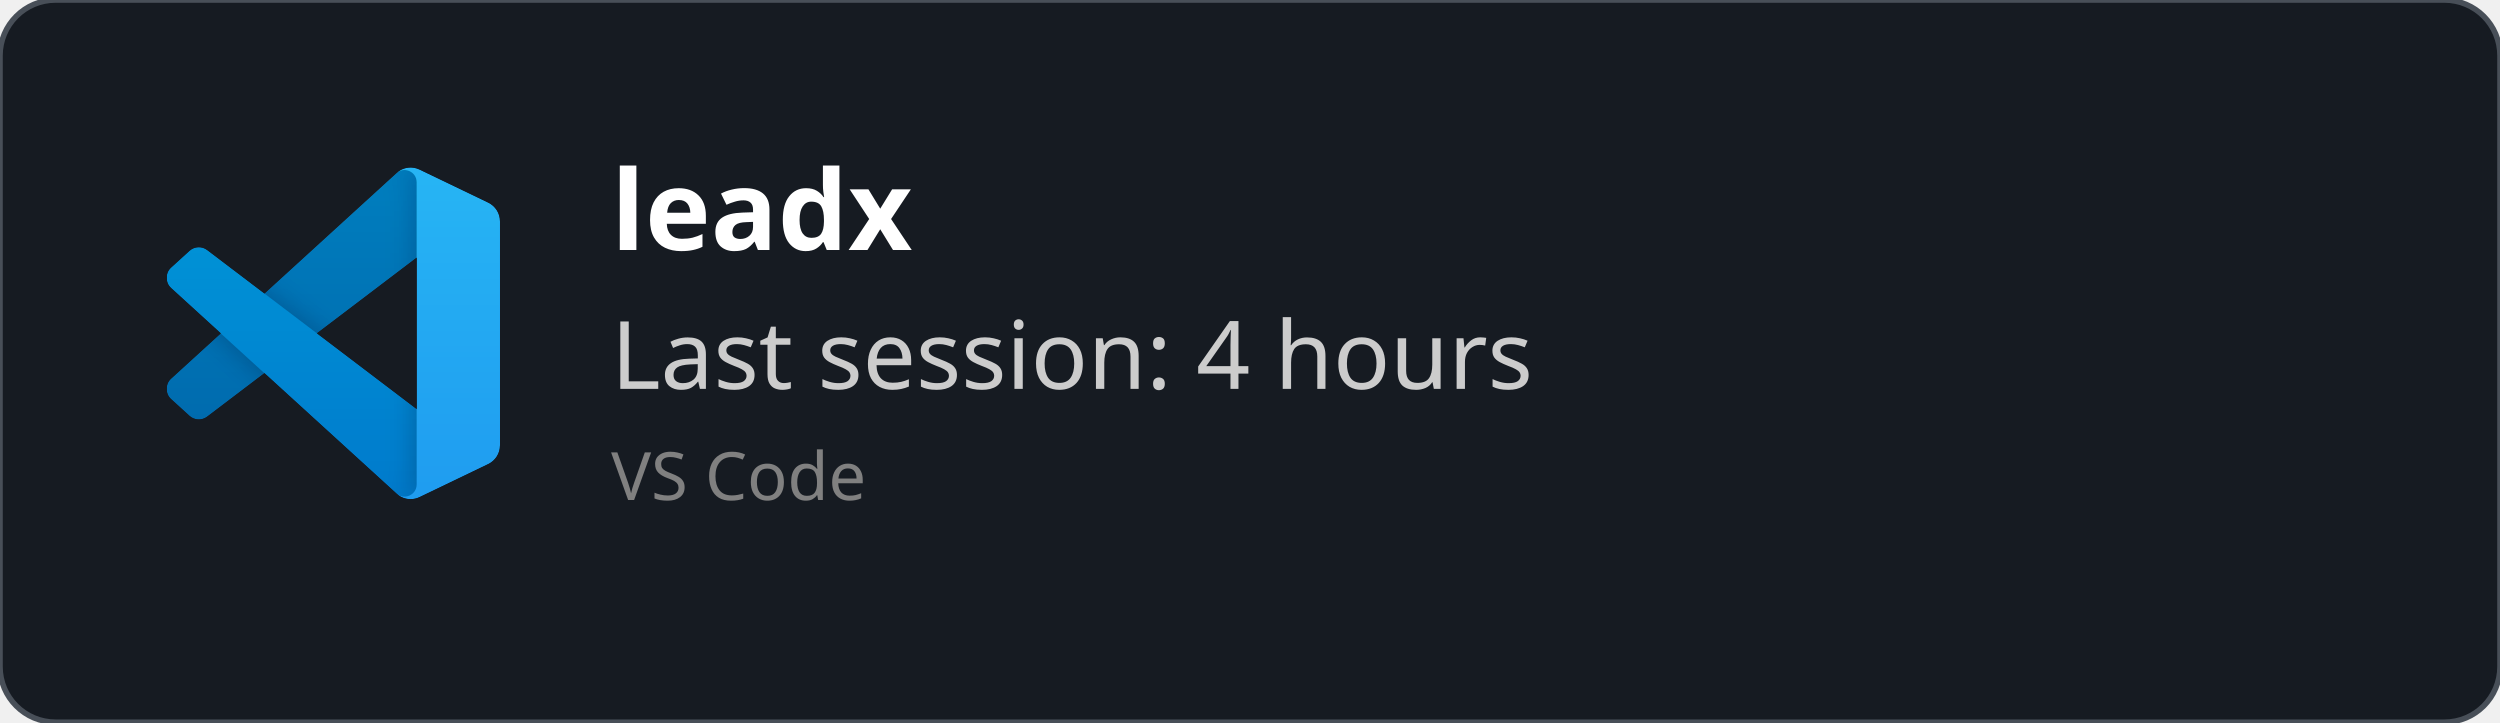
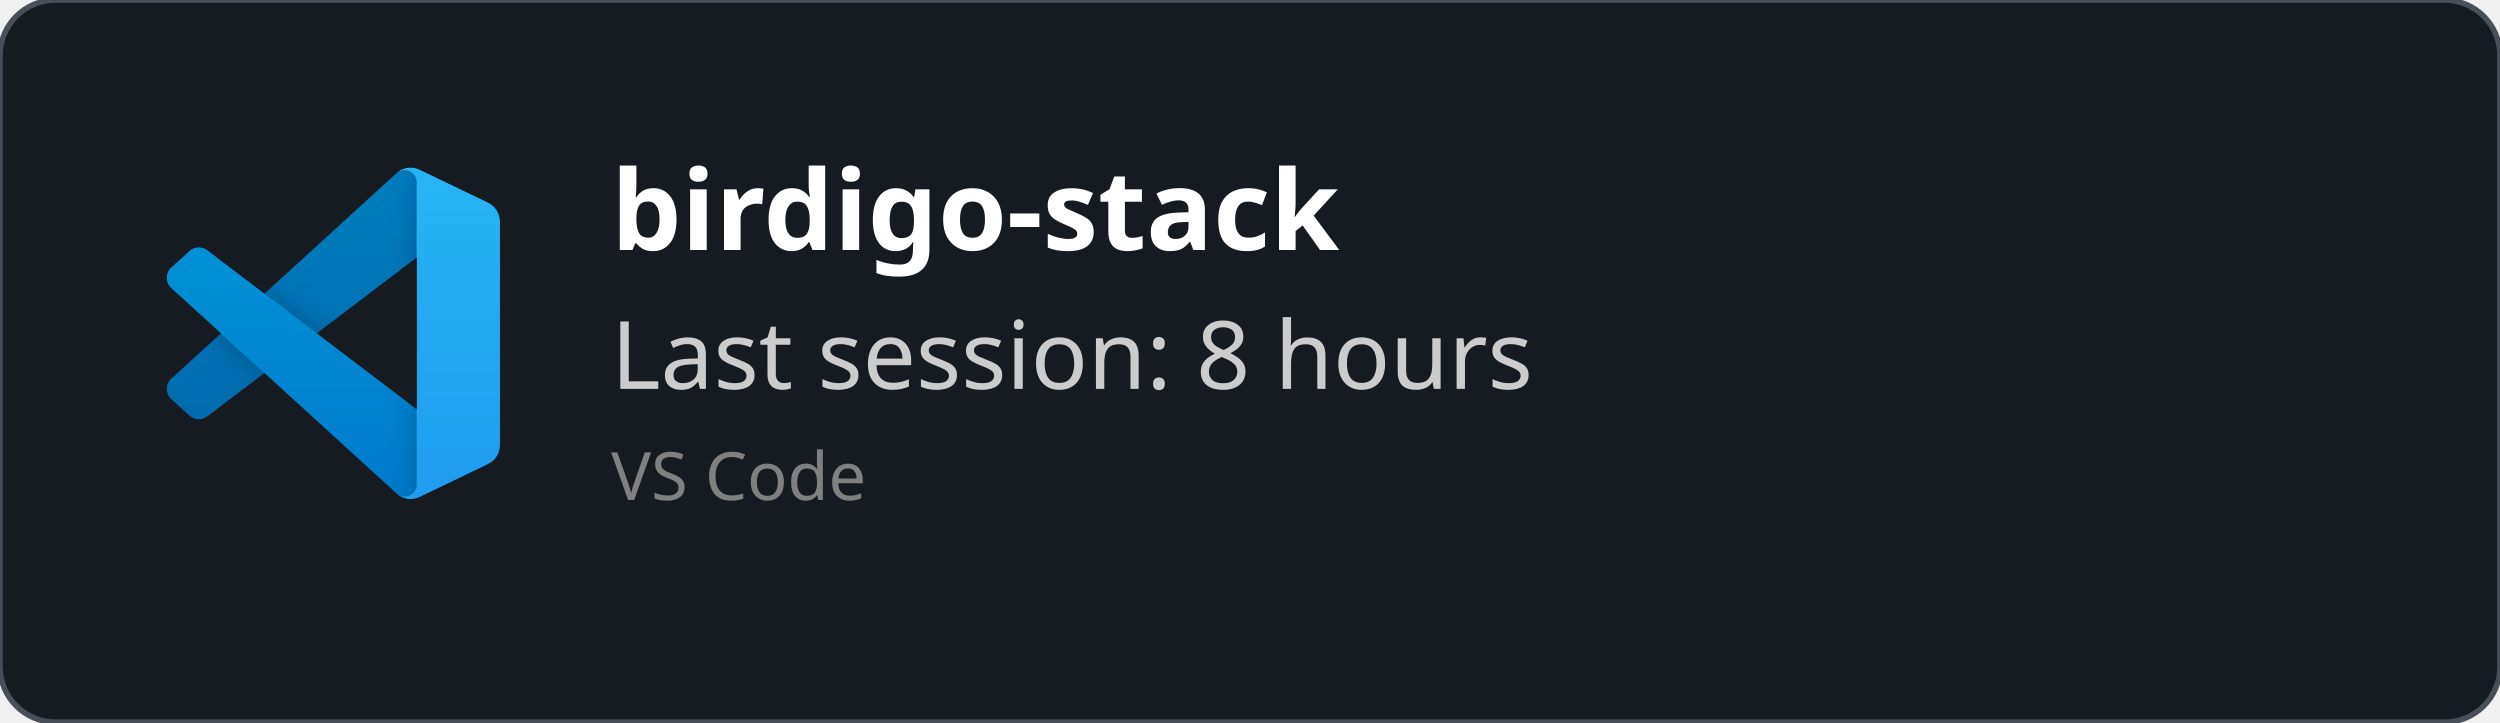
<svg xmlns="http://www.w3.org/2000/svg" width="450" height="130" viewBox="0 0 450 130" fill="none" role="img">
  <style>
    *{
        font-family: 'Segoe UI', Ubuntu, monospace
    }
    </style>
  <defs>
    <clipPath id="horizontalClip" x="20" y="20" width="500" height="200">
      <rect x="90" y="20" width="300" height="50" />
    </clipPath>
  </defs>
  <rect width="450" height="130" fill="rgba(22,27,34)" stroke="#484f58" stroke-width="1" fill-opacity="1" stroke-opacity="1" x="0" y="0" rx="10px" ry="10px">
    </rect>
  <svg width="60" height="60" x="30" y="30" viewBox="0 0 100 100" fill="none" id="vscode">
    <mask id="mask0" mask-type="alpha" maskUnits="userSpaceOnUse" x="0" y="0" width="100" height="100">
      <path fill-rule="evenodd" clip-rule="evenodd" d="M70.912 99.317C72.487 99.931 74.283 99.891 75.873 99.126L96.461 89.22C98.624 88.179 100 85.989 100 83.587V16.413C100 14.011 98.624 11.822 96.461 10.781L75.873 0.874C73.786 -0.13 71.345 0.116 69.513 1.447C69.252 1.637 69.003 1.849 68.769 2.083L29.355 38.041L12.187 25.01C10.589 23.797 8.354 23.896 6.869 25.246L1.363 30.255C-0.453 31.906 -0.455 34.763 1.359 36.417L16.247 50L1.359 63.583C-0.455 65.237 -0.453 68.094 1.363 69.745L6.869 74.754C8.354 76.104 10.589 76.204 12.187 74.99L29.355 61.959L68.769 97.917C69.392 98.541 70.125 99.01 70.912 99.317ZM75.015 27.299L45.109 50L75.015 72.701V27.299Z" fill="white" />
    </mask>
    <g mask="url(#mask0)">
      <path d="M96.461 10.796L75.857 0.876C73.472 -0.273 70.622 0.212 68.75 2.083L1.299 63.583C-0.516 65.237 -0.514 68.094 1.303 69.745L6.813 74.754C8.298 76.104 10.535 76.204 12.134 74.99L93.361 13.37C96.086 11.303 100 13.246 100 16.667V16.427C100 14.027 98.625 11.838 96.461 10.796Z" fill="#0065A9" />
      <g filter="url(#filter0_d)">
        <path d="M96.461 89.204L75.857 99.124C73.472 100.273 70.622 99.788 68.75 97.917L1.299 36.417C-0.516 34.763 -0.514 31.906 1.303 30.255L6.813 25.246C8.298 23.896 10.535 23.796 12.134 25.009L93.361 86.63C96.086 88.697 100 86.754 100 83.333V83.573C100 85.974 98.625 88.162 96.461 89.204Z" fill="#007ACC" />
      </g>
      <g filter="url(#filter1_d)">
        <path d="M75.858 99.126C73.472 100.274 70.622 99.788 68.75 97.917C71.056 100.223 75 98.59 75 95.328V4.672C75 1.41 71.056 -0.223 68.75 2.083C70.622 0.211 73.472 -0.274 75.858 0.874L96.459 10.781C98.623 11.822 100 14.011 100 16.413V83.587C100 85.989 98.623 88.179 96.459 89.22L75.858 99.126Z" fill="#1F9CF0" />
      </g>
      <g style="mix-blend-mode:overlay" opacity="0.25">
        <path fill-rule="evenodd" clip-rule="evenodd" d="M70.851 99.317C72.426 99.931 74.222 99.891 75.812 99.126L96.4 89.22C98.563 88.179 99.939 85.989 99.939 83.587V16.413C99.939 14.011 98.564 11.822 96.4 10.781L75.812 0.874C73.725 -0.13 71.284 0.116 69.453 1.447C69.191 1.637 68.942 1.849 68.708 2.083L29.294 38.041L12.126 25.01C10.528 23.796 8.293 23.896 6.809 25.246L1.302 30.255C-0.513 31.906 -0.515 34.763 1.298 36.417L16.186 50L1.298 63.583C-0.515 65.237 -0.513 68.094 1.302 69.745L6.809 74.754C8.293 76.104 10.528 76.204 12.126 74.99L29.294 61.959L68.708 97.917C69.332 98.54 70.064 99.01 70.851 99.317ZM74.954 27.299L45.048 50L74.954 72.701V27.299Z" fill="url(#paint0_linear)" />
      </g>
    </g>
    <defs>
      <filter id="filter0_d" x="-8.394" y="15.829" width="116.727" height="92.246" filterUnits="userSpaceOnUse" color-interpolation-filters="sRGB">
        <feFlood flood-opacity="0" result="BackgroundImageFix" />
        <feColorMatrix in="SourceAlpha" type="matrix" values="0 0 0 0 0 0 0 0 0 0 0 0 0 0 0 0 0 0 127 0" />
        <feOffset />
        <feGaussianBlur stdDeviation="4.167" />
        <feColorMatrix type="matrix" values="0 0 0 0 0 0 0 0 0 0 0 0 0 0 0 0 0 0 0.25 0" />
        <feBlend mode="overlay" in2="BackgroundImageFix" result="effect1_dropShadow" />
        <feBlend mode="normal" in="SourceGraphic" in2="effect1_dropShadow" result="shape" />
      </filter>
      <filter id="filter1_d" x="60.417" y="-8.076" width="47.917" height="116.151" filterUnits="userSpaceOnUse" color-interpolation-filters="sRGB">
        <feFlood flood-opacity="0" result="BackgroundImageFix" />
        <feColorMatrix in="SourceAlpha" type="matrix" values="0 0 0 0 0 0 0 0 0 0 0 0 0 0 0 0 0 0 127 0" />
        <feOffset />
        <feGaussianBlur stdDeviation="4.167" />
        <feColorMatrix type="matrix" values="0 0 0 0 0 0 0 0 0 0 0 0 0 0 0 0 0 0 0.25 0" />
        <feBlend mode="overlay" in2="BackgroundImageFix" result="effect1_dropShadow" />
        <feBlend mode="normal" in="SourceGraphic" in2="effect1_dropShadow" result="shape" />
      </filter>
      <linearGradient id="paint0_linear" x1="49.939" y1="0.258" x2="49.939" y2="99.742" gradientUnits="userSpaceOnUse">
        <stop stop-color="white" />
        <stop offset="1" stop-color="white" stop-opacity="0" />
      </linearGradient>
    </defs>
  </svg>
  <text x="110" y="45" font-size="20" clip-path="url(#horizontalClip)" font-weight="bold" font-family="Ubuntu" fill="white">
-     leadx
+     birdigo-stack
    </text>
  <text x="110" y="70" font-size="17px" font-family="Ubuntu" fill="#ccc">
-     Last session: 4 hours
+     Last session: 8 hours
    </text>
  <text x="110" y="90" font-size="12px" font-family="Ubuntu" fill="grey">
    VS Code
    </text>
</svg>
